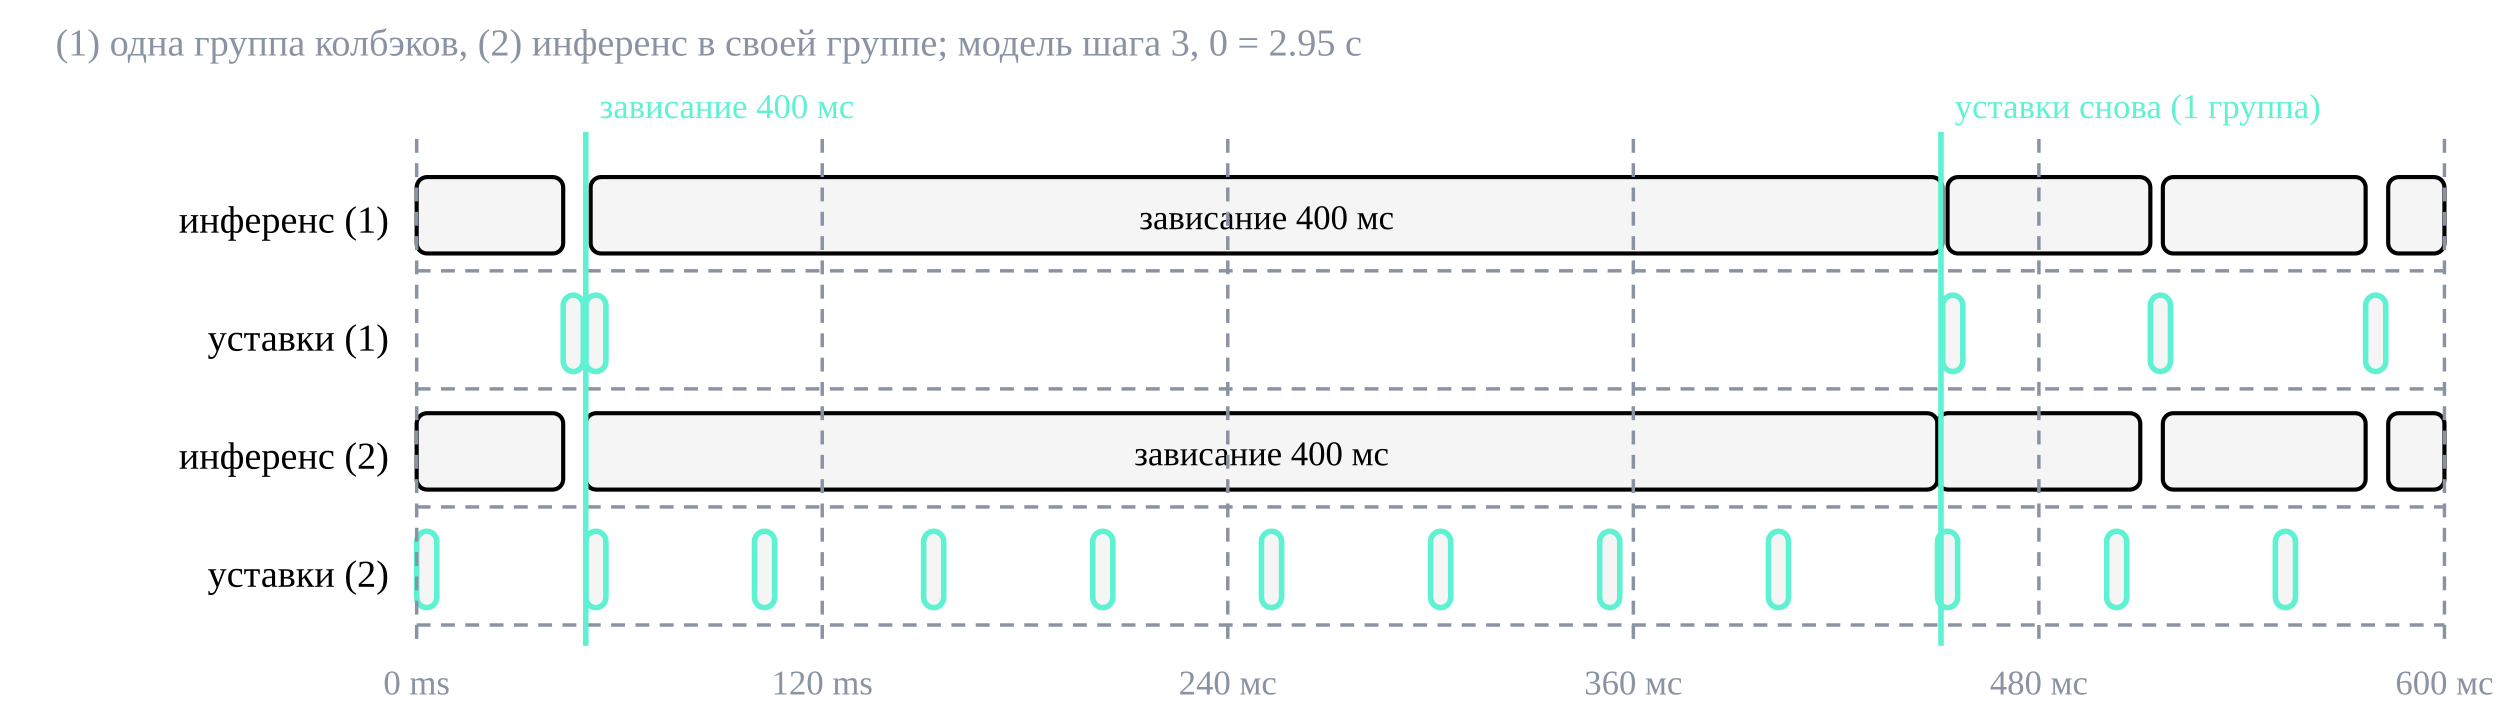
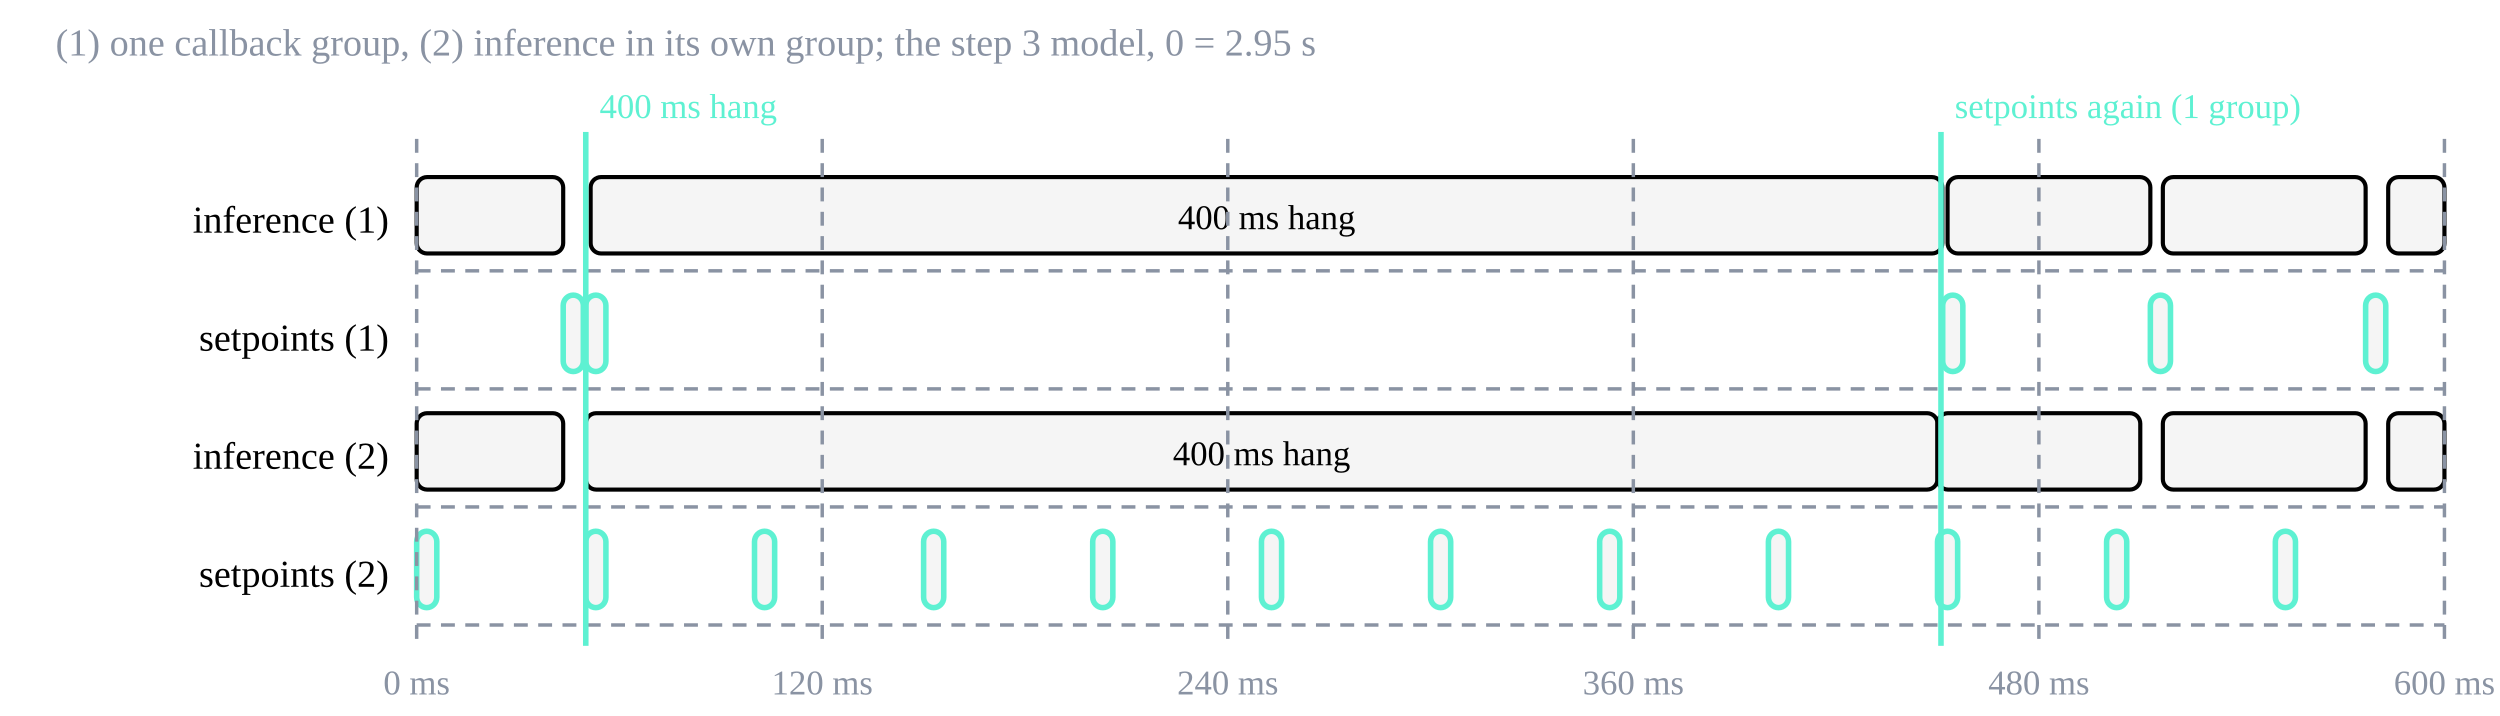
<svg xmlns="http://www.w3.org/2000/svg" viewBox="0 0 720 206" width="100%" role="img" aria-labelledby="t" style="max-width:720px;display:block;margin:0 auto">
  <style>text{font-family: var(--gc-font-mono, ui-monospace, Menlo, monospace); font-size: 12px;fill:currentColor} .m{fill:var(--gc-ink-muted, #8a93a3)} .a{fill:var(--gc-accent-hud, #5ef1d2)} .w{fill:var(--gc-signal-amber, #f0b24c)} .d{fill:var(--gc-signal-red, #e8636b)} .box{fill:var(--gc-surface-200, rgba(128,128,128,0.08));stroke:currentColor;stroke-width:1.2} .boxa{fill:var(--gc-surface-200, rgba(128,128,128,0.08));stroke:var(--gc-accent-hud, #5ef1d2);stroke-width:1.6} .ln{stroke:currentColor;stroke-width:1.2;fill:none} .lna{stroke:var(--gc-accent-hud, #5ef1d2);stroke-width:1.6;fill:none} .lnm{stroke:var(--gc-ink-muted, #8a93a3);stroke-width:1;fill:none;stroke-dasharray:4 3} .t{font-size:11px} .b{font-weight:600}</style>
  <defs>
    <marker id="ar" viewBox="0 0 10 10" refX="9" refY="5" markerWidth="7" markerHeight="7" orient="auto-start-reverse">
      <path d="M0 0L10 5L0 10z" fill="currentColor" />
    </marker>
    <marker id="ara" viewBox="0 0 10 10" refX="9" refY="5" markerWidth="7" markerHeight="7" orient="auto-start-reverse">
      <path d="M0 0L10 5L0 10z" fill="var(--gc-accent-hud, #5ef1d2)" />
    </marker>
  </defs>
-   <text x="16" y="16" text-anchor="start" class="m t">(1) одна группа колбэков, (2) инференс в своей группе; модель шага 3, 0 = 2.95 с</text>
-   <text x="112" y="67" text-anchor="end" style="font-size:11px">инференс (1)</text>
+   <text x="16" y="16" text-anchor="start" class="m t">(1) one callback group, (2) inference in its own group; the step 3 model, 0 = 2.95 s</text>
+   <text x="112" y="67" text-anchor="end" style="font-size:11px">inference (1)</text>
  <line class="lnm" x1="120" y1="78" x2="704" y2="78" />
  <rect class="box" x="120.0" y="51" width="42.2" height="22" rx="3" />
  <text x="141.089" y="66" text-anchor="middle" style="font-size:10px" />
  <rect class="box" x="170.1" y="51" width="389.3" height="22" rx="3" />
-   <text x="364.793" y="66" text-anchor="middle" style="font-size:10px">зависание 400 мс</text>
+   <text x="364.793" y="66" text-anchor="middle" style="font-size:10px">400 ms hang</text>
  <rect class="box" x="560.9" y="51" width="58.4" height="22" rx="3" />
  <text x="590.12" y="66" text-anchor="middle" style="font-size:10px" />
  <rect class="box" x="622.9" y="51" width="58.4" height="22" rx="3" />
  <text x="652.089" y="66" text-anchor="middle" style="font-size:10px" />
  <rect class="box" x="687.8" y="51" width="16.2" height="22" rx="3" />
  <text x="708.0" y="66" text-anchor="start" class="m t" style="font-size:10px" />
-   <text x="112" y="101" text-anchor="end" style="font-size:11px">уставки (1)</text>
+   <text x="112" y="101" text-anchor="end" style="font-size:11px">setpoints (1)</text>
  <line class="lnm" x1="120" y1="112" x2="704" y2="112" />
  <rect class="boxa" x="162.2" y="85" width="5.8" height="22" rx="3" />
  <text x="172.018" y="100" text-anchor="start" class="m t" style="font-size:10px" />
  <rect class="boxa" x="168.7" y="85" width="5.8" height="22" rx="3" />
  <text x="178.507" y="100" text-anchor="start" class="m t" style="font-size:10px" />
  <rect class="boxa" x="559.5" y="85" width="5.8" height="22" rx="3" />
  <text x="569.3" y="100" text-anchor="start" class="m t" style="font-size:10px" />
  <rect class="boxa" x="619.3" y="85" width="5.8" height="22" rx="3" />
  <text x="629.16" y="100" text-anchor="start" class="m t" style="font-size:10px" />
  <rect class="boxa" x="681.3" y="85" width="5.8" height="22" rx="3" />
  <text x="691.129" y="100" text-anchor="start" class="m t" style="font-size:10px" />
-   <text x="112" y="135" text-anchor="end" style="font-size:11px">инференс (2)</text>
+   <text x="112" y="135" text-anchor="end" style="font-size:11px">inference (2)</text>
  <line class="lnm" x1="120" y1="146" x2="704" y2="146" />
  <rect class="box" x="120.0" y="119" width="42.2" height="22" rx="3" />
  <text x="141.089" y="134" text-anchor="middle" style="font-size:10px" />
  <rect class="box" x="168.7" y="119" width="389.3" height="22" rx="3" />
-   <text x="363.333" y="134" text-anchor="middle" style="font-size:10px">зависание 400 мс</text>
+   <text x="363.333" y="134" text-anchor="middle" style="font-size:10px">400 ms hang</text>
  <rect class="box" x="558.0" y="119" width="58.4" height="22" rx="3" />
  <text x="587.2" y="134" text-anchor="middle" style="font-size:10px" />
  <rect class="box" x="622.9" y="119" width="58.4" height="22" rx="3" />
  <text x="652.089" y="134" text-anchor="middle" style="font-size:10px" />
  <rect class="box" x="687.8" y="119" width="16.2" height="22" rx="3" />
  <text x="708.0" y="134" text-anchor="start" class="m t" style="font-size:10px" />
-   <text x="112" y="169" text-anchor="end" style="font-size:11px">уставки (2)</text>
+   <text x="112" y="169" text-anchor="end" style="font-size:11px">setpoints (2)</text>
  <line class="lnm" x1="120" y1="180" x2="704" y2="180" />
  <rect class="boxa" x="120.0" y="153" width="5.8" height="22" rx="3" />
  <text x="129.84" y="168" text-anchor="start" class="m t" style="font-size:10px" />
  <rect class="boxa" x="168.7" y="153" width="5.8" height="22" rx="3" />
  <text x="178.507" y="168" text-anchor="start" class="m t" style="font-size:10px" />
  <rect class="boxa" x="217.3" y="153" width="5.8" height="22" rx="3" />
  <text x="227.173" y="168" text-anchor="start" class="m t" style="font-size:10px" />
  <rect class="boxa" x="266.0" y="153" width="5.8" height="22" rx="3" />
  <text x="275.84" y="168" text-anchor="start" class="m t" style="font-size:10px" />
  <rect class="boxa" x="314.7" y="153" width="5.8" height="22" rx="3" />
  <text x="324.507" y="168" text-anchor="start" class="m t" style="font-size:10px" />
  <rect class="boxa" x="363.3" y="153" width="5.8" height="22" rx="3" />
  <text x="373.173" y="168" text-anchor="start" class="m t" style="font-size:10px" />
  <rect class="boxa" x="412.0" y="153" width="5.8" height="22" rx="3" />
  <text x="421.84" y="168" text-anchor="start" class="m t" style="font-size:10px" />
  <rect class="boxa" x="460.7" y="153" width="5.8" height="22" rx="3" />
  <text x="470.507" y="168" text-anchor="start" class="m t" style="font-size:10px" />
  <rect class="boxa" x="509.3" y="153" width="5.8" height="22" rx="3" />
  <text x="519.173" y="168" text-anchor="start" class="m t" style="font-size:10px" />
  <rect class="boxa" x="558.0" y="153" width="5.8" height="22" rx="3" />
  <text x="567.84" y="168" text-anchor="start" class="m t" style="font-size:10px" />
  <rect class="boxa" x="606.7" y="153" width="5.8" height="22" rx="3" />
  <text x="616.507" y="168" text-anchor="start" class="m t" style="font-size:10px" />
  <rect class="boxa" x="655.3" y="153" width="5.8" height="22" rx="3" />
  <text x="665.173" y="168" text-anchor="start" class="m t" style="font-size:10px" />
  <line class="lnm" x1="120.0" y1="40" x2="120.0" y2="186" />
  <text x="120.0" y="200" text-anchor="middle" class="m t" style="font-size:10px">0 ms</text>
  <line class="lnm" x1="236.8" y1="40" x2="236.8" y2="186" />
  <text x="236.8" y="200" text-anchor="middle" class="m t" style="font-size:10px">120 ms</text>
  <line class="lnm" x1="353.6" y1="40" x2="353.6" y2="186" />
-   <text x="353.6" y="200" text-anchor="middle" class="m t" style="font-size:10px">240 мс</text>
+   <text x="353.6" y="200" text-anchor="middle" class="m t" style="font-size:10px">240 ms</text>
  <line class="lnm" x1="470.4" y1="40" x2="470.4" y2="186" />
-   <text x="470.4" y="200" text-anchor="middle" class="m t" style="font-size:10px">360 мс</text>
+   <text x="470.4" y="200" text-anchor="middle" class="m t" style="font-size:10px">360 ms</text>
  <line class="lnm" x1="587.2" y1="40" x2="587.2" y2="186" />
-   <text x="587.2" y="200" text-anchor="middle" class="m t" style="font-size:10px">480 мс</text>
+   <text x="587.2" y="200" text-anchor="middle" class="m t" style="font-size:10px">480 ms</text>
  <line class="lnm" x1="704.0" y1="40" x2="704.0" y2="186" />
-   <text x="704.0" y="200" text-anchor="middle" class="m t" style="font-size:10px">600 мс</text>
+   <text x="704.0" y="200" text-anchor="middle" class="m t" style="font-size:10px">600 ms</text>
  <line class="lna" x1="168.7" y1="38" x2="168.7" y2="186" />
-   <text x="172.667" y="34" text-anchor="start" class="a t" style="font-size:10px">зависание 400 мс</text>
+   <text x="172.667" y="34" text-anchor="start" class="a t" style="font-size:10px">400 ms hang</text>
  <line class="lna" x1="559.0" y1="38" x2="559.0" y2="186" />
-   <text x="562.973" y="34" text-anchor="start" class="a t" style="font-size:10px">уставки снова (1 группа)</text>
+   <text x="562.973" y="34" text-anchor="start" class="a t" style="font-size:10px">setpoints again (1 group)</text>
</svg>
